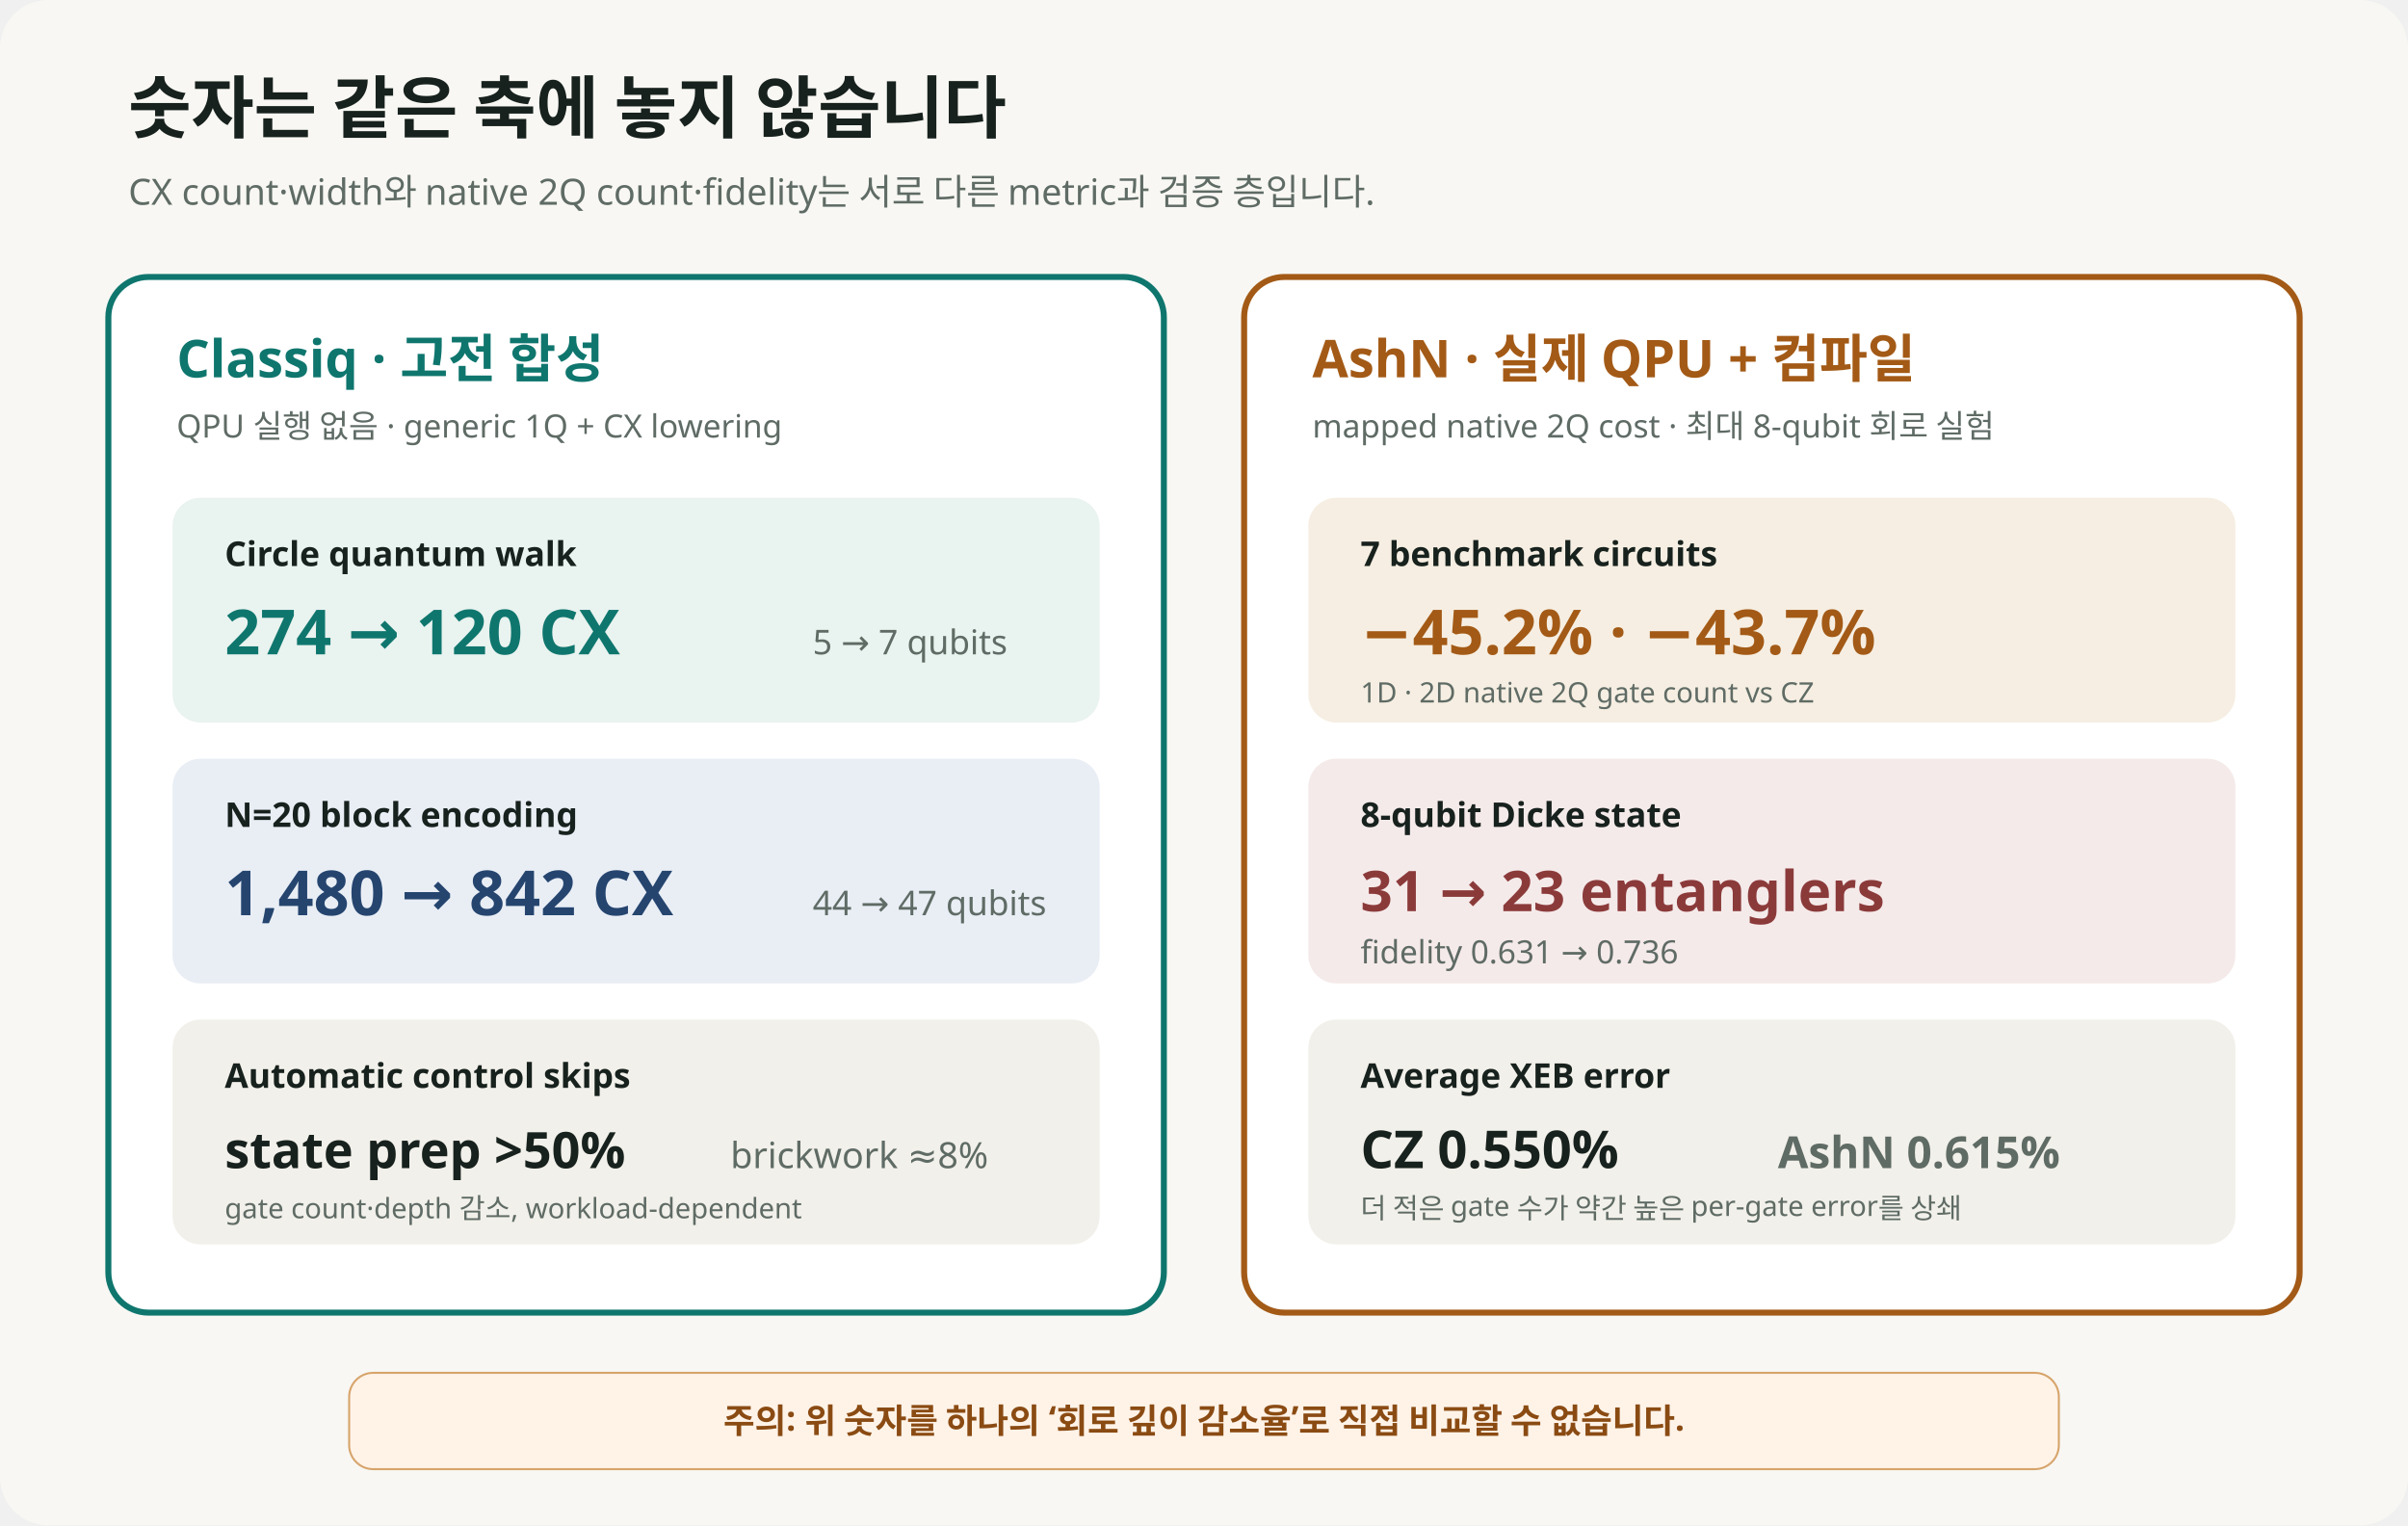
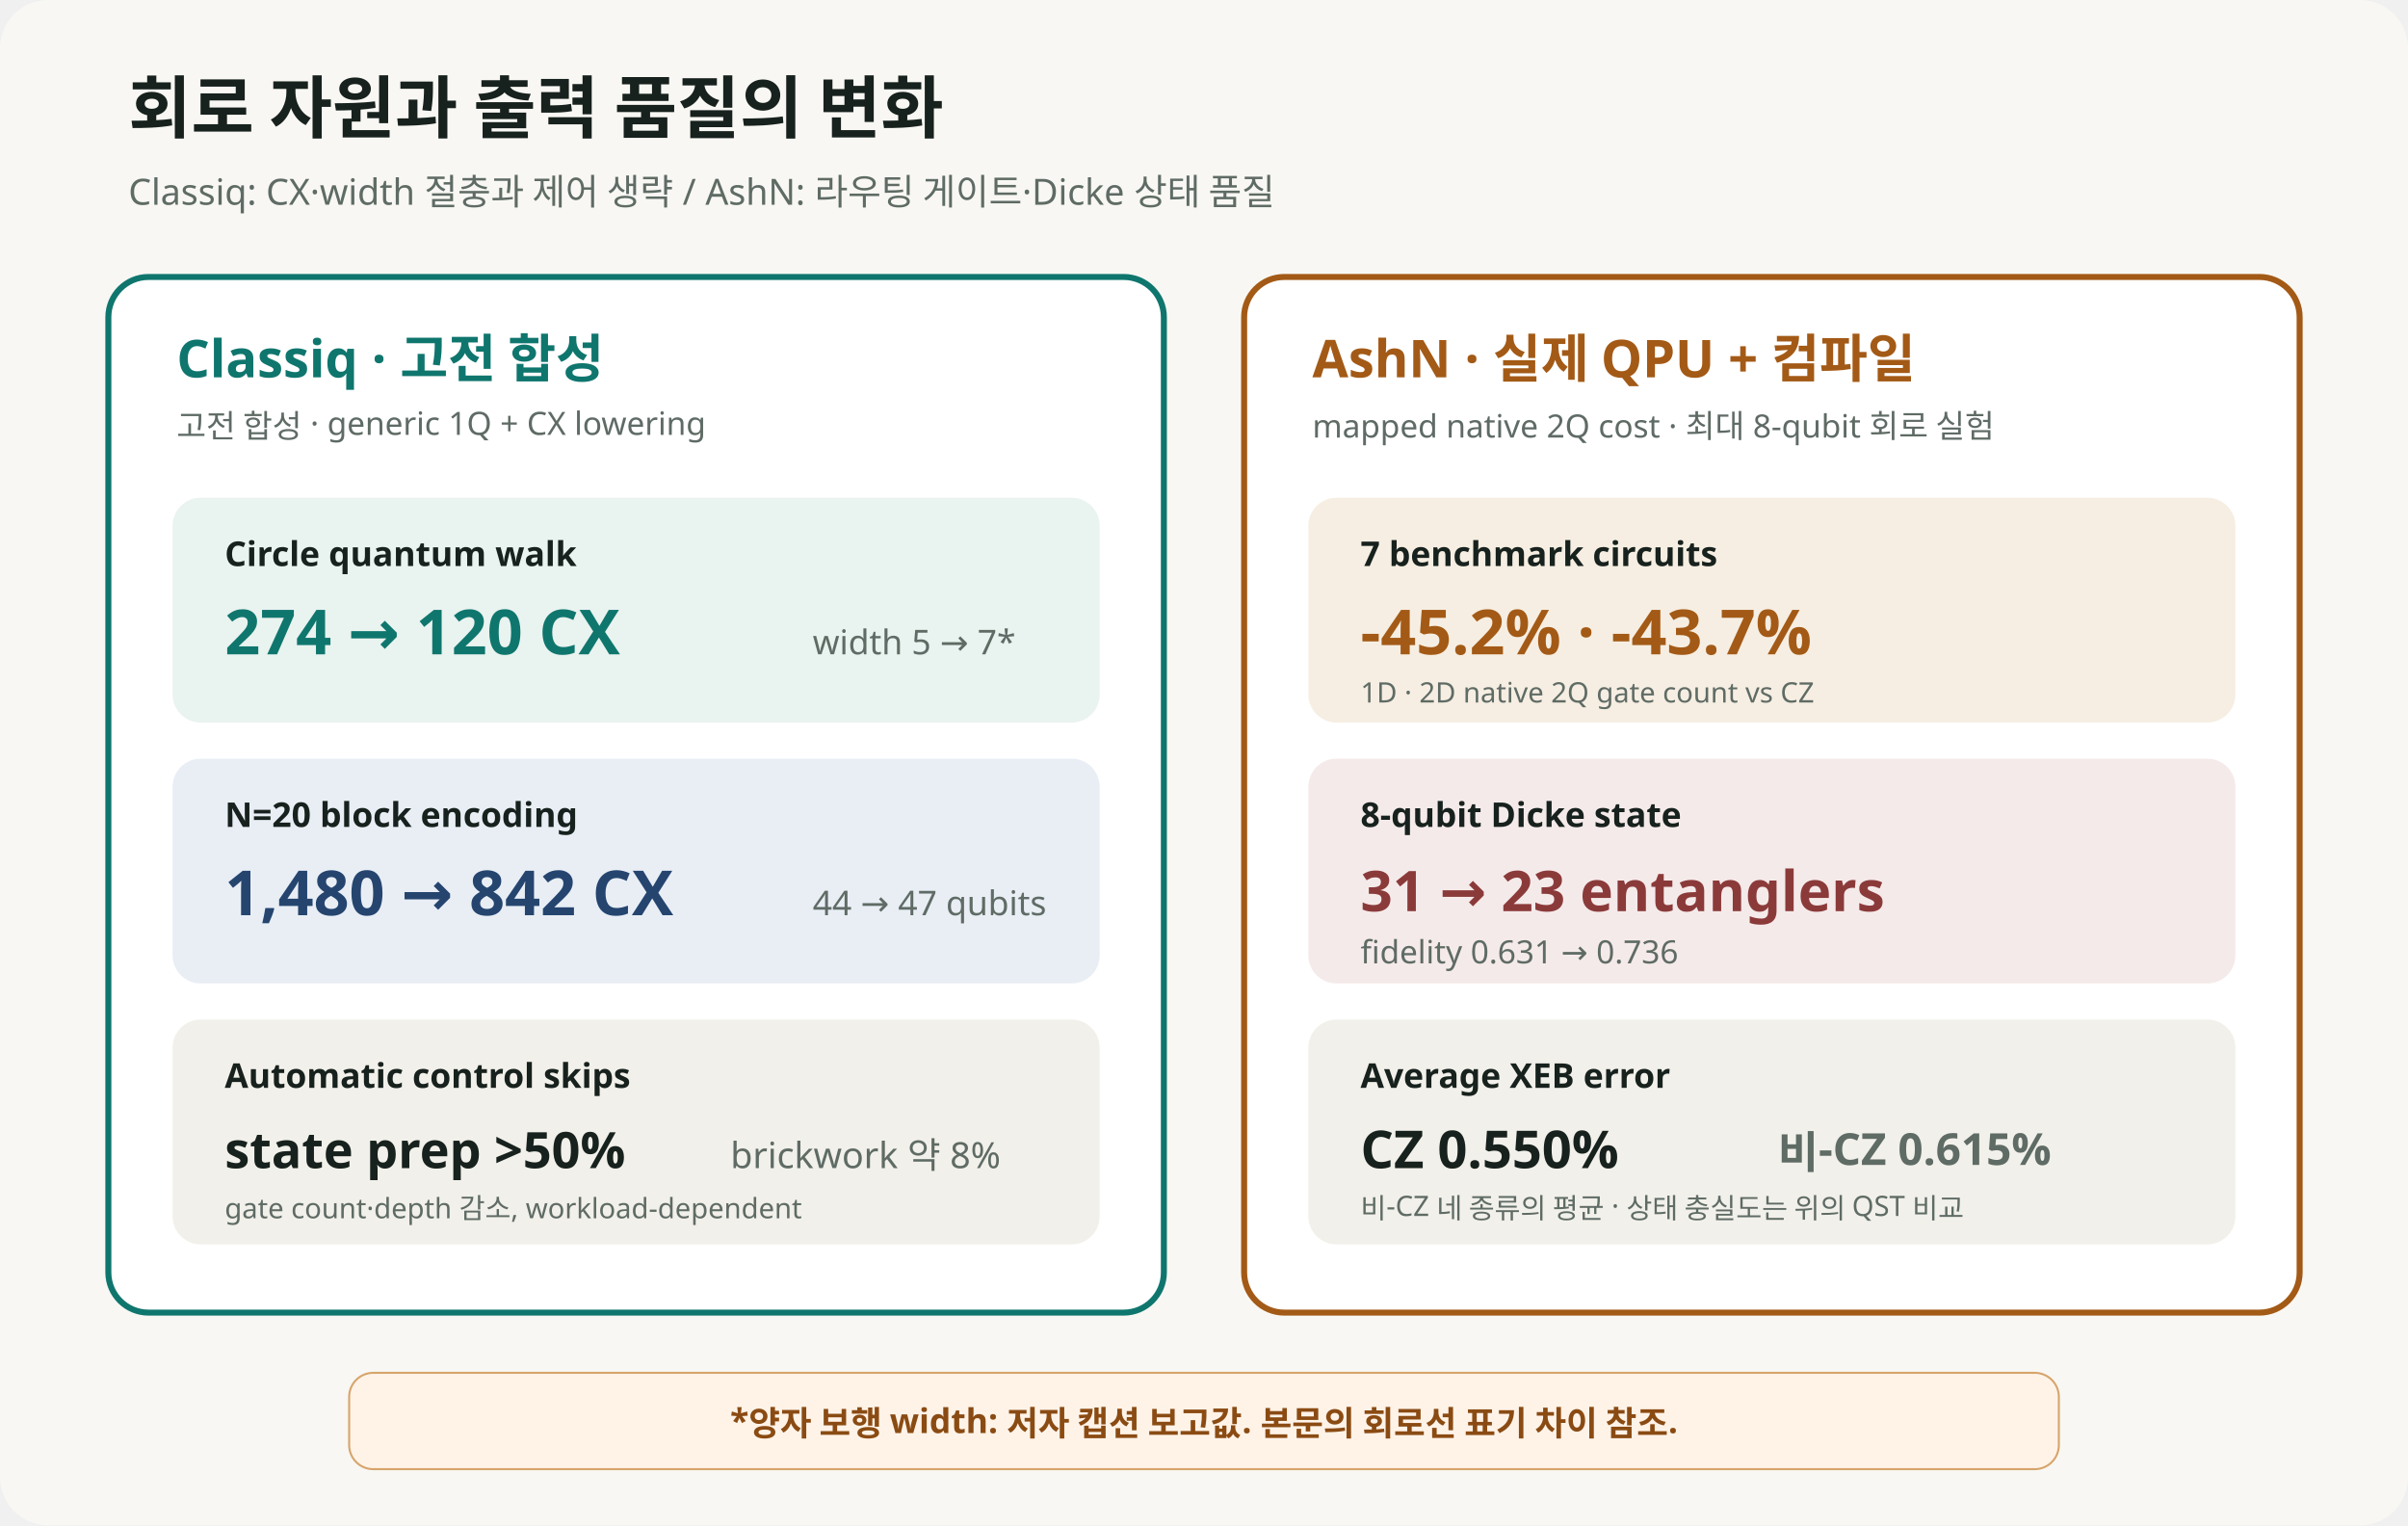
<svg xmlns="http://www.w3.org/2000/svg" width="1200" height="760" viewBox="0 0 1200 760" role="img" aria-labelledby="title desc">
  <rect width="1200" height="760" rx="24" fill="#f8f7f3" />
-   <text x="64" y="66" font-family="Noto Sans KR, Segoe UI, sans-serif" font-size="34" font-weight="800" fill="#17211d">숫자는 같은 축에 놓지 않습니다</text>
-   <text x="64" y="102" font-family="Noto Sans KR, Segoe UI, sans-serif" font-size="18" fill="#5f6b65">CX count·width와 native 2Q count·fidelity는 서로 다른 metric과 검증 층입니다.</text>
+   <text x="64" y="66" font-family="Noto Sans KR, Segoe UI, sans-serif" font-size="34" font-weight="800" fill="#17211d">회로 자원과 출력 품질의 변화</text>
+   <text x="64" y="102" font-family="Noto Sans KR, Segoe UI, sans-serif" font-size="18" fill="#5f6b65">Classiq: CX·width 절충과 제어 생략 / AshN: 라우팅 게이트·Dicke 상태 품질</text>
  <g font-family="Noto Sans KR, Segoe UI, sans-serif">
    <rect x="54" y="138" width="526" height="516" rx="20" fill="#ffffff" stroke="#0f766e" stroke-width="3" />
    <rect x="620" y="138" width="526" height="516" rx="20" fill="#ffffff" stroke="#a35a16" stroke-width="3" />
    <text x="88" y="188" font-size="26" font-weight="800" fill="#0f766e">Classiq · 고전 합성</text>
-     <text x="88" y="218" font-size="16" fill="#5f6b65">QPU 실행 없음 · generic 1Q + CX lowering</text>
+     <text x="88" y="218" font-size="16" fill="#5f6b65">고전 합성 · generic 1Q + CX lowering</text>
    <rect x="86" y="248" width="462" height="112" rx="14" fill="#e9f3ef" />
    <text x="112" y="282" font-size="17" font-weight="700" fill="#17211d">Circle quantum walk</text>
    <text x="112" y="326" font-size="31" font-weight="850" fill="#0f766e">274 → 120 CX</text>
-     <text x="405" y="326" font-size="17" fill="#5f6b65">5 → 7 qubits</text>
+     <text x="405" y="326" font-size="17" fill="#5f6b65">width 5 → 7*</text>
    <rect x="86" y="378" width="462" height="112" rx="14" fill="#e9eef5" />
    <text x="112" y="412" font-size="17" font-weight="700" fill="#17211d">N=20 block encoding</text>
    <text x="112" y="456" font-size="31" font-weight="850" fill="#25456f">1,480 → 842 CX</text>
    <text x="405" y="456" font-size="17" fill="#5f6b65">44 → 47 qubits</text>
    <rect x="86" y="508" width="462" height="112" rx="14" fill="#f2f0ea" />
    <text x="112" y="542" font-size="17" font-weight="700" fill="#17211d">Automatic control skips</text>
    <text x="112" y="582" font-size="25" font-weight="850" fill="#17211d">state prep &gt;50%</text>
-     <text x="364" y="582" font-size="18" fill="#5f6b65">brickwork ≈8%</text>
+     <text x="364" y="582" font-size="18" fill="#5f6b65">brickwork 약 8%</text>
    <text x="112" y="607" font-size="14" fill="#5f6b65">gate count·depth 감소, workload-dependent</text>
    <text x="654" y="188" font-size="26" font-weight="800" fill="#a35a16">AshN · 실제 QPU + 컴파일</text>
    <text x="654" y="218" font-size="16" fill="#5f6b65">mapped native 2Q cost · 최대 8-qubit 회로 실험</text>
    <rect x="652" y="248" width="462" height="112" rx="14" fill="#f6eee2" />
    <text x="678" y="282" font-size="17" font-weight="700" fill="#17211d">7 benchmark circuits</text>
-     <text x="678" y="326" font-size="31" font-weight="850" fill="#a35a16">−45.2% · −43.7%</text>
+     <text x="678" y="326" font-size="31" font-weight="850" fill="#a35a16">-45.2% · -43.7%</text>
    <text x="678" y="350" font-size="14" fill="#5f6b65">1D · 2D native 2Q gate count vs CZ</text>
    <rect x="652" y="378" width="462" height="112" rx="14" fill="#f5eaea" />
    <text x="678" y="412" font-size="17" font-weight="700" fill="#17211d">8-qubit Dicke state</text>
    <text x="678" y="454" font-size="28" font-weight="850" fill="#8b3a3a">31 → 23 entanglers</text>
    <text x="678" y="480" font-size="16" fill="#5f6b65">fidelity 0.631 → 0.736</text>
    <rect x="652" y="508" width="462" height="112" rx="14" fill="#f2f0ea" />
    <text x="678" y="542" font-size="17" font-weight="700" fill="#17211d">Average XEB error</text>
    <text x="678" y="582" font-size="26" font-weight="850" fill="#17211d">CZ 0.550%</text>
-     <text x="886" y="582" font-size="22" font-weight="750" fill="#5f6b65">AshN 0.615%</text>
-     <text x="678" y="607" font-size="14" fill="#5f6b65">더 적은 gate 수가 약간 높은 per-gate error를 상쇄</text>
+     <text x="886" y="582" font-size="22" font-weight="750" fill="#5f6b65">비-CZ 0.615%</text>
+     <text x="678" y="607" font-size="14" fill="#5f6b65">비-CZ 네 종류의 평균 · 상태 충실도는 위의 QST 비교</text>
    <rect x="174" y="684" width="852" height="48" rx="12" fill="#fff3e8" stroke="#d7a46b" />
-     <text x="600" y="714" text-anchor="middle" font-size="17" font-weight="750" fill="#8a4b13">주의: 위 숫자를 하나의 ‘회로 깊이 감소율’로 직접 비교할 수 없습니다.</text>
+     <text x="600" y="714" text-anchor="middle" font-size="17" font-weight="750" fill="#8a4b13">*양자 보행 width: 저자 캡션 보고값. 본문의 회로선 표기 차이 참조.</text>
  </g>
</svg>
